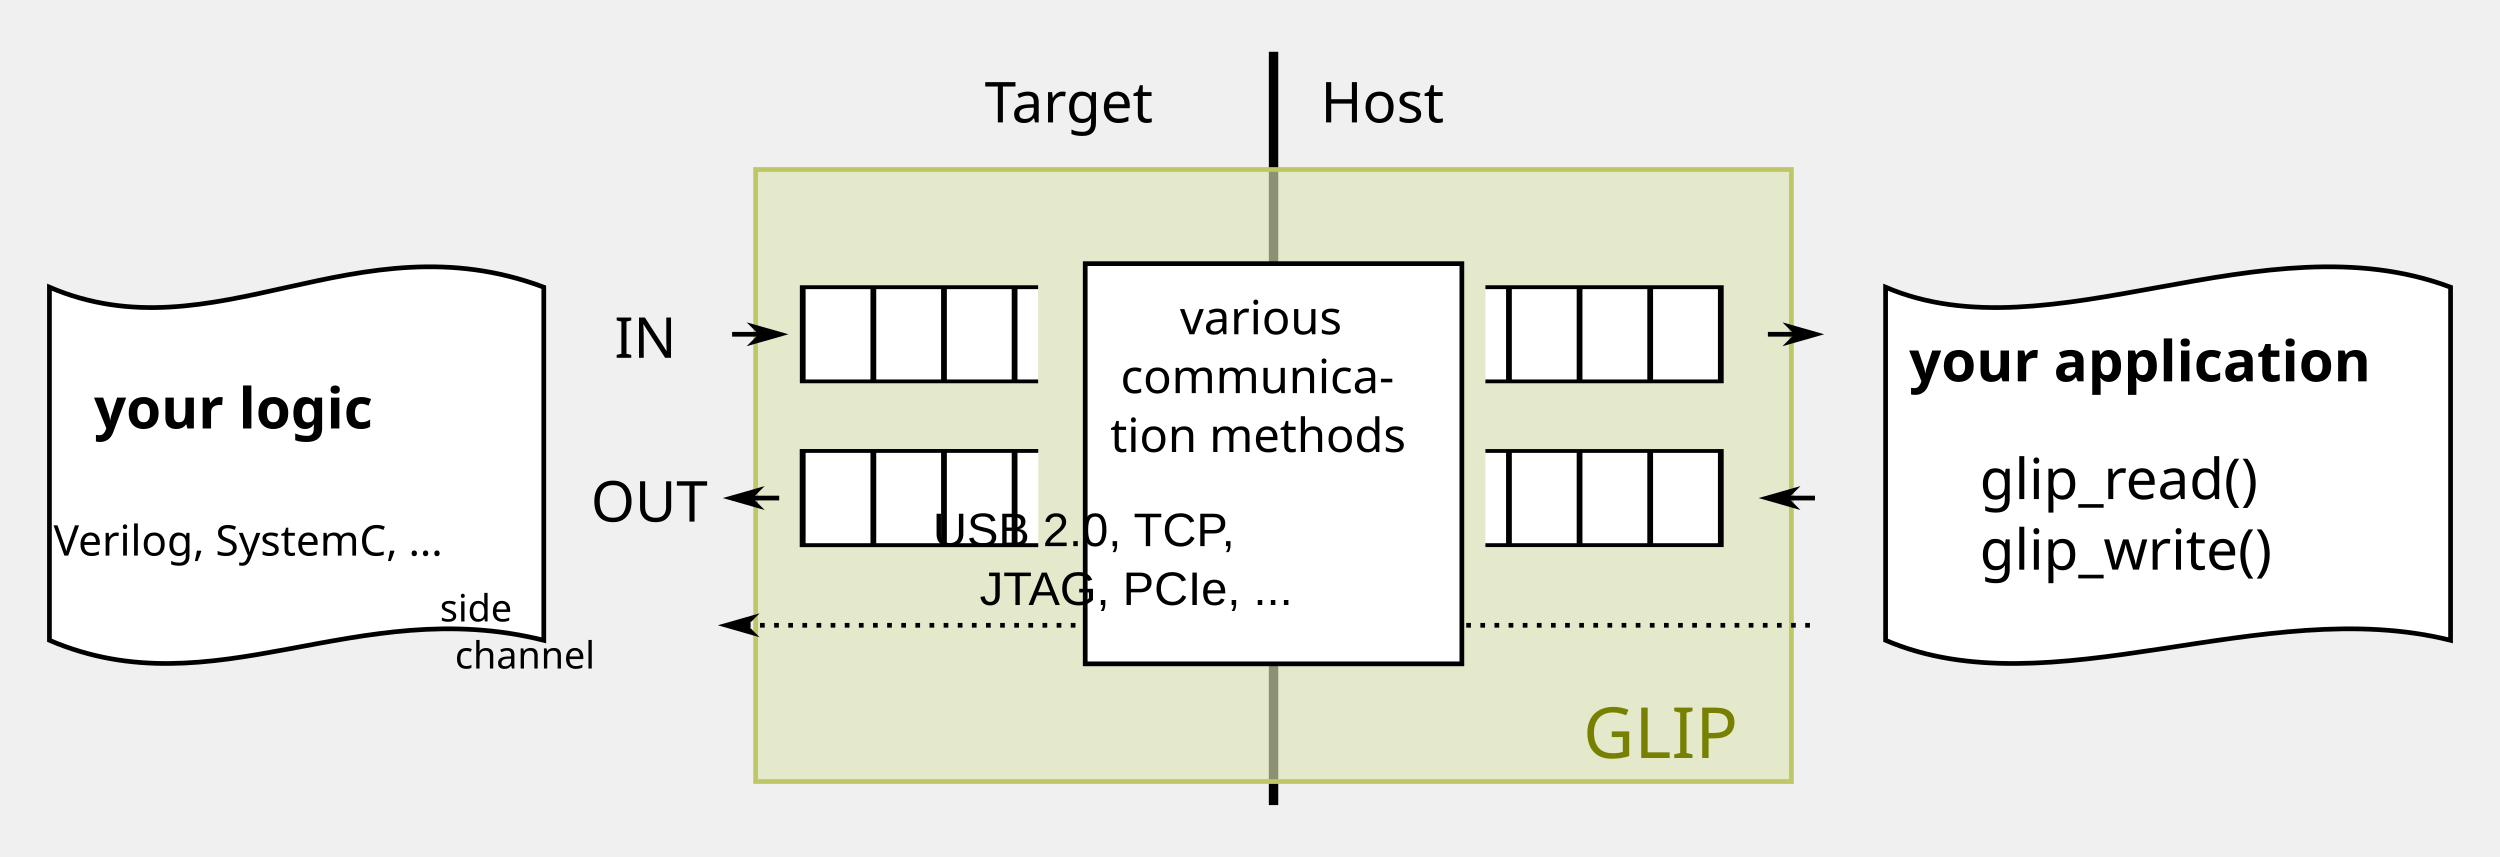
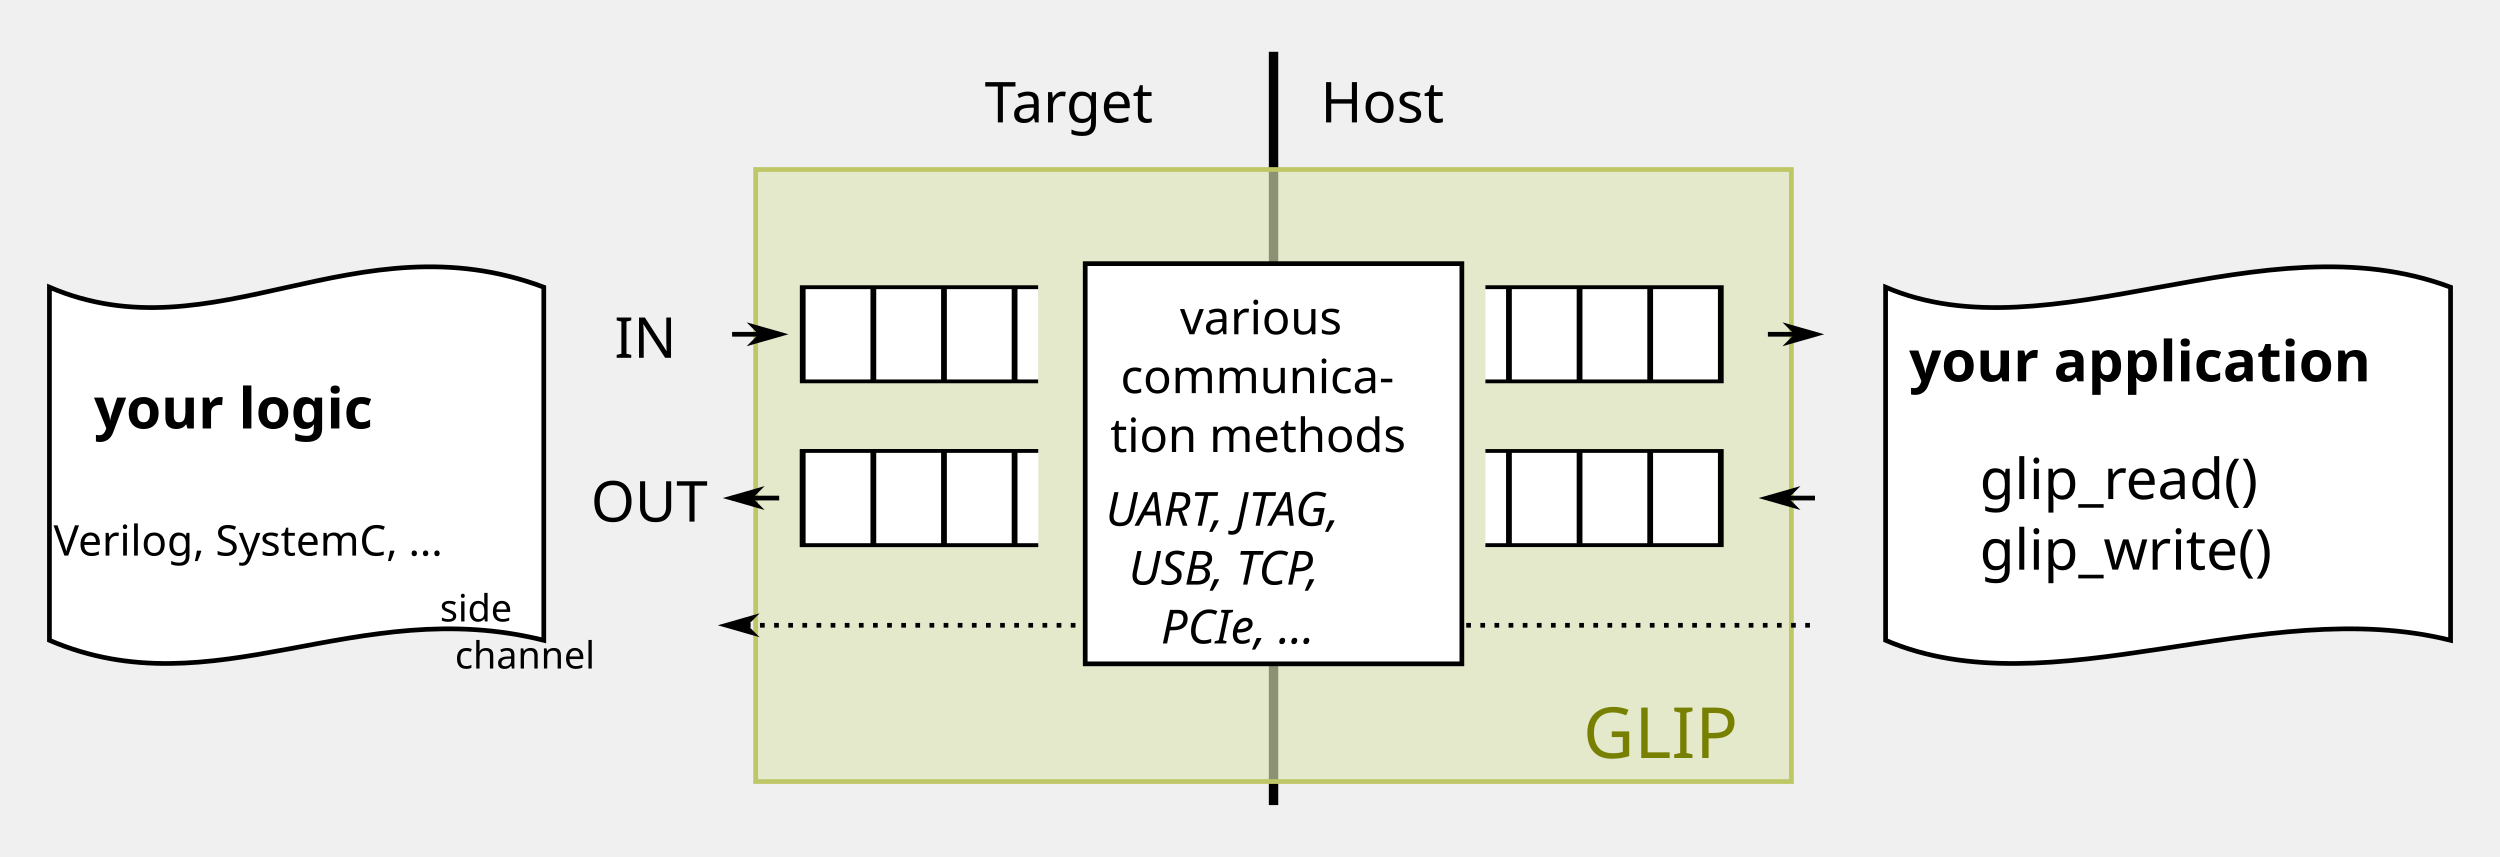
<svg xmlns="http://www.w3.org/2000/svg" version="1.2" width="531" height="182" id="svg2">
  <defs id="defs4">
    <marker refX="0" refY="0" orient="auto" id="Arrow1Mend" style="overflow:visible">
      <path d="M 0,0 5,-5 -12.5,0 5,5 0,0 z" transform="matrix(-0.4,0,0,-0.4,-4,0)" id="path3890" style="fill-rule:evenodd;stroke:#000000;stroke-width:1pt" />
    </marker>
  </defs>
  <g transform="translate(15.5,-296.3622)" id="layer1">
    <path d="m 255,307.362 0,160" id="path4411" style="fill:none;stroke:#000000;stroke-width:2;stroke-linecap:butt;stroke-linejoin:miter;stroke-miterlimit:4;stroke-opacity:1;stroke-dasharray:none" />
    <path d="m -5,357.362 c 35,15 65,-15 105,0 l 0,75 c -40,-10 -70,15 -105,0 z" id="path4401" style="fill:#ffffff;fill-opacity:1;stroke:#000000;stroke-width:1;stroke-miterlimit:4;stroke-opacity:1" />
    <rect width="220" height="130" x="145" y="332.362" id="rect4321" style="fill:#dfe6b8;fill-opacity:0.63;stroke:#bec665;stroke-width:1;stroke-miterlimit:4;stroke-opacity:1;stroke-dasharray:none" />
    <path d="m 385,357.362 c 35,15 80,-15 120,0 l 0,75 c -40,-10 -85,15 -120,0 z" id="rect3098" style="fill:#ffffff;fill-opacity:1;stroke:#000000;stroke-width:1;stroke-miterlimit:4;stroke-opacity:1" />
    <text x="115" y="372.362" id="text3024" xml:space="preserve" style="font-size:12px;font-style:normal;font-weight:normal;line-height:125%;letter-spacing:0px;word-spacing:0px;fill:#000000;fill-opacity:1;stroke:none;font-family:Sans">
      <tspan x="115" y="372.362" id="tspan3026">IN</tspan>
    </text>
    <text x="110" y="407.148" id="text3028" xml:space="preserve" style="font-size:12px;font-style:normal;font-weight:normal;line-height:125%;letter-spacing:0px;word-spacing:0px;fill:#000000;fill-opacity:1;stroke:none;font-family:Sans">
      <tspan x="110" y="407.148" id="tspan3030">OUT</tspan>
    </text>
    <g transform="matrix(1,0,0,0.6666671,-4.4000002e-5,122.4539)" id="g4416" style="fill:#ffffff;stroke-width:1.225;stroke-miterlimit:4;stroke-dasharray:none">
      <path d="m 170,352.362 0,30" id="path3040" style="fill:#ffffff;stroke:#000000;stroke-width:1.225;stroke-linecap:butt;stroke-linejoin:miter;stroke-miterlimit:4;stroke-opacity:1;stroke-dasharray:none" />
      <path d="m 185,352.362 0,30" id="path3042" style="fill:#ffffff;stroke:#000000;stroke-width:1.225;stroke-linecap:butt;stroke-linejoin:miter;stroke-miterlimit:4;stroke-opacity:1;stroke-dasharray:none" />
      <path d="m 200,352.362 0,30" id="path3044" style="fill:#ffffff;stroke:#000000;stroke-width:1.225;stroke-linecap:butt;stroke-linejoin:miter;stroke-miterlimit:4;stroke-opacity:1;stroke-dasharray:none" />
      <g id="g4413" style="fill:#ffffff;stroke-width:1.225;stroke-miterlimit:4;stroke-dasharray:none">
        <path d="m 205,352.362 c -70.788,0 -31.667,0 -50,0 l 0,30 50,0" id="path3046" style="fill:#ffffff;stroke:#000000;stroke-width:1.225;stroke-linecap:butt;stroke-linejoin:miter;stroke-miterlimit:4;stroke-opacity:1;stroke-dasharray:none" />
      </g>
      <path d="m 170,352.362 0,30" id="path3048" style="fill:#ffffff;stroke:#000000;stroke-width:1.225;stroke-linecap:butt;stroke-linejoin:miter;stroke-miterlimit:4;stroke-opacity:1;stroke-dasharray:none" />
      <path d="m 185,352.362 0,30" id="path3050" style="fill:#ffffff;stroke:#000000;stroke-width:1.225;stroke-linecap:butt;stroke-linejoin:miter;stroke-miterlimit:4;stroke-opacity:1;stroke-dasharray:none" />
      <path d="m 200,352.362 0,30" id="path3052" style="fill:#ffffff;stroke:#000000;stroke-width:1.225;stroke-linecap:butt;stroke-linejoin:miter;stroke-miterlimit:4;stroke-opacity:1;stroke-dasharray:none" />
    </g>
    <text x="405" y="402.362" id="text4613" xml:space="preserve" style="font-size:12px;font-style:normal;font-weight:normal;line-height:125%;letter-spacing:0px;word-spacing:0px;fill:#000000;fill-opacity:1;stroke:none;font-family:Sans">
      <tspan x="405" y="402.362" id="tspan4615">
        <tspan x="405" y="402.362" id="tspan4617" style="font-variant:normal;font-stretch:normal;font-family:Courier 10 Pitch;-inkscape-font-specification:Courier 10 Pitch">glip_read()</tspan>
        <tspan x="484.406" y="402.362" dx="0" id="tspan4619" style="font-variant:normal;font-stretch:normal;font-family:Courier 10 Pitch;-inkscape-font-specification:Courier 10 Pitch" />
      </tspan>
      <tspan x="405" y="417.362" id="tspan4621">
        <tspan x="405" y="417.362" id="tspan4623" style="font-variant:normal;font-stretch:normal;font-family:Courier 10 Pitch;-inkscape-font-specification:Courier 10 Pitch">glip_write()</tspan>
      </tspan>
    </text>
    <path d="m 360,367.362 10,0" id="path3105" style="fill:none;stroke:#000000;stroke-width:1px;stroke-linecap:butt;stroke-linejoin:miter;stroke-opacity:1;marker-end:url(#Arrow1Mend)" />
    <path d="m 370,402.148 -10,0" id="path3107" style="fill:none;stroke:#000000;stroke-width:1px;stroke-linecap:butt;stroke-linejoin:miter;stroke-opacity:1;marker-end:url(#Arrow1Mend)" />
    <text x="390" y="377.362" id="text4323" xml:space="preserve" style="font-size:12px;font-style:normal;font-weight:normal;line-height:125%;letter-spacing:0px;word-spacing:0px;fill:#000000;fill-opacity:1;stroke:none;font-family:Sans">
      <tspan x="390" y="377.362" id="tspan4325" style="font-weight:bold;-inkscape-font-specification:Sans Bold">your application</tspan>
    </text>
    <text x="345" y="457.362" id="text4329" xml:space="preserve" style="font-size:12px;font-style:normal;font-weight:normal;text-align:center;line-height:125%;letter-spacing:0px;word-spacing:0px;text-anchor:middle;fill:#778000;fill-opacity:1;stroke:none;font-family:Sans">
      <tspan x="345" y="457.362" id="tspan4331" style="font-size:15px;text-align:center;text-anchor:middle;fill:#778000;fill-opacity:1">GLIP</tspan>
    </text>
    <text x="221.786" y="371.291" id="text4333" xml:space="preserve" style="font-size:12px;font-style:normal;font-weight:normal;line-height:125%;letter-spacing:0px;word-spacing:0px;fill:#000000;fill-opacity:1;stroke:none;font-family:Sans">
      <tspan x="221.786" y="371.291" id="tspan4337" />
    </text>
    <path d="m 140,367.362 10,0" id="path4365" style="fill:none;stroke:#000000;stroke-width:1px;stroke-linecap:butt;stroke-linejoin:miter;stroke-opacity:1;marker-end:url(#Arrow1Mend)" />
    <path d="m 150,402.148 -10,0" id="path4367" style="fill:none;stroke:#000000;stroke-width:1px;stroke-linecap:butt;stroke-linejoin:miter;stroke-opacity:1;marker-end:url(#Arrow1Mend)" />
    <text x="265" y="322.362" id="text4369" xml:space="preserve" style="font-size:12px;font-style:normal;font-weight:normal;line-height:125%;letter-spacing:0px;word-spacing:0px;fill:#000000;fill-opacity:1;stroke:none;font-family:Sans">
      <tspan x="265" y="322.362" id="tspan4371">Host</tspan>
    </text>
    <text x="245" y="322.362" id="text4373" xml:space="preserve" style="font-size:12px;font-style:normal;font-weight:normal;text-align:end;line-height:125%;letter-spacing:0px;word-spacing:0px;text-anchor:end;fill:#000000;fill-opacity:1;stroke:none;font-family:Sans">
      <tspan x="245" y="322.362" id="tspan4377">Target</tspan>
    </text>
    <text x="45" y="387.362" id="text4381" xml:space="preserve" style="font-size:12px;font-style:normal;font-weight:normal;text-align:center;line-height:125%;letter-spacing:0px;word-spacing:0px;text-anchor:middle;fill:#000000;fill-opacity:1;stroke:none;font-family:Sans">
      <tspan x="45" y="387.362" id="tspan4403" style="font-weight:bold;-inkscape-font-specification:Sans Bold">your logic</tspan>
      <tspan x="45" y="402.362" id="tspan4409" />
      <tspan x="45" y="414.372" id="tspan4407" style="font-size:9px;text-align:center;text-anchor:middle">Verilog, SystemC, ...</tspan>
    </text>
    <g transform="matrix(1,0,0,0.6666671,-4.4000002e-5,157.2396)" id="g4480" style="fill:#ffffff;stroke-width:1.225;stroke-miterlimit:4;stroke-dasharray:none">
      <path d="m 170,352.362 0,30" id="path4482" style="fill:#ffffff;stroke:#000000;stroke-width:1.225;stroke-linecap:butt;stroke-linejoin:miter;stroke-miterlimit:4;stroke-opacity:1;stroke-dasharray:none" />
      <path d="m 185,352.362 0,30" id="path4484" style="fill:#ffffff;stroke:#000000;stroke-width:1.225;stroke-linecap:butt;stroke-linejoin:miter;stroke-miterlimit:4;stroke-opacity:1;stroke-dasharray:none" />
      <path d="m 200,352.362 0,30" id="path4486" style="fill:#ffffff;stroke:#000000;stroke-width:1.225;stroke-linecap:butt;stroke-linejoin:miter;stroke-miterlimit:4;stroke-opacity:1;stroke-dasharray:none" />
      <g id="g4488" style="fill:#ffffff;stroke-width:1.225;stroke-miterlimit:4;stroke-dasharray:none">
        <path d="m 205,352.362 c -70.788,0 -31.667,0 -50,0 l 0,30 50,0" id="path4490" style="fill:#ffffff;stroke:#000000;stroke-width:1.225;stroke-linecap:butt;stroke-linejoin:miter;stroke-miterlimit:4;stroke-opacity:1;stroke-dasharray:none" />
      </g>
      <path d="m 170,352.362 0,30" id="path4492" style="fill:#ffffff;stroke:#000000;stroke-width:1.225;stroke-linecap:butt;stroke-linejoin:miter;stroke-miterlimit:4;stroke-opacity:1;stroke-dasharray:none" />
      <path d="m 185,352.362 0,30" id="path4494" style="fill:#ffffff;stroke:#000000;stroke-width:1.225;stroke-linecap:butt;stroke-linejoin:miter;stroke-miterlimit:4;stroke-opacity:1;stroke-dasharray:none" />
      <path d="m 200,352.362 0,30" id="path4496" style="fill:#ffffff;stroke:#000000;stroke-width:1.225;stroke-linecap:butt;stroke-linejoin:miter;stroke-miterlimit:4;stroke-opacity:1;stroke-dasharray:none" />
    </g>
    <g transform="matrix(1,0,0,0.6666671,-4.4000002e-5,157.2396)" id="g4516" style="fill:#ffffff;stroke-width:1.225;stroke-miterlimit:4;stroke-dasharray:none">
      <path d="m 170,352.362 0,30" id="path4518" style="fill:#ffffff;stroke:#000000;stroke-width:1.225;stroke-linecap:butt;stroke-linejoin:miter;stroke-miterlimit:4;stroke-opacity:1;stroke-dasharray:none" />
      <path d="m 185,352.362 0,30" id="path4520" style="fill:#ffffff;stroke:#000000;stroke-width:1.225;stroke-linecap:butt;stroke-linejoin:miter;stroke-miterlimit:4;stroke-opacity:1;stroke-dasharray:none" />
      <path d="m 200,352.362 0,30" id="path4522" style="fill:#ffffff;stroke:#000000;stroke-width:1.225;stroke-linecap:butt;stroke-linejoin:miter;stroke-miterlimit:4;stroke-opacity:1;stroke-dasharray:none" />
      <g id="g4524" style="fill:#ffffff;stroke-width:1.225;stroke-miterlimit:4;stroke-dasharray:none">
        <path d="m 205,352.362 c -70.788,0 -31.667,0 -50,0 l 0,30 50,0" id="path4526" style="fill:#ffffff;stroke:#000000;stroke-width:1.225;stroke-linecap:butt;stroke-linejoin:miter;stroke-miterlimit:4;stroke-opacity:1;stroke-dasharray:none" />
      </g>
      <path d="m 170,352.362 0,30" id="path4528" style="fill:#ffffff;stroke:#000000;stroke-width:1.225;stroke-linecap:butt;stroke-linejoin:miter;stroke-miterlimit:4;stroke-opacity:1;stroke-dasharray:none" />
      <path d="m 185,352.362 0,30" id="path4530" style="fill:#ffffff;stroke:#000000;stroke-width:1.225;stroke-linecap:butt;stroke-linejoin:miter;stroke-miterlimit:4;stroke-opacity:1;stroke-dasharray:none" />
      <path d="m 200,352.362 0,30" id="path4532" style="fill:#ffffff;stroke:#000000;stroke-width:1.225;stroke-linecap:butt;stroke-linejoin:miter;stroke-miterlimit:4;stroke-opacity:1;stroke-dasharray:none" />
    </g>
    <g transform="matrix(-1,0,0,-0.6666671,505,612.2705)" id="g4534" style="fill:#ffffff;stroke-width:1.225;stroke-miterlimit:4;stroke-dasharray:none">
      <path d="m 170,352.362 0,30" id="path4536" style="fill:#ffffff;stroke:#000000;stroke-width:1.225;stroke-linecap:butt;stroke-linejoin:miter;stroke-miterlimit:4;stroke-opacity:1;stroke-dasharray:none" />
      <path d="m 185,352.362 0,30" id="path4538" style="fill:#ffffff;stroke:#000000;stroke-width:1.225;stroke-linecap:butt;stroke-linejoin:miter;stroke-miterlimit:4;stroke-opacity:1;stroke-dasharray:none" />
      <path d="m 200,352.362 0,30" id="path4540" style="fill:#ffffff;stroke:#000000;stroke-width:1.225;stroke-linecap:butt;stroke-linejoin:miter;stroke-miterlimit:4;stroke-opacity:1;stroke-dasharray:none" />
      <g id="g4542" style="fill:#ffffff;stroke-width:1.225;stroke-miterlimit:4;stroke-dasharray:none">
        <path d="m 205,352.362 c -70.788,0 -31.667,0 -50,0 l 0,30 50,0" id="path4544" style="fill:#ffffff;stroke:#000000;stroke-width:1.225;stroke-linecap:butt;stroke-linejoin:miter;stroke-miterlimit:4;stroke-opacity:1;stroke-dasharray:none" />
      </g>
      <path d="m 170,352.362 0,30" id="path4546" style="fill:#ffffff;stroke:#000000;stroke-width:1.225;stroke-linecap:butt;stroke-linejoin:miter;stroke-miterlimit:4;stroke-opacity:1;stroke-dasharray:none" />
      <path d="m 185,352.362 0,30" id="path4548" style="fill:#ffffff;stroke:#000000;stroke-width:1.225;stroke-linecap:butt;stroke-linejoin:miter;stroke-miterlimit:4;stroke-opacity:1;stroke-dasharray:none" />
      <path d="m 200,352.362 0,30" id="path4550" style="fill:#ffffff;stroke:#000000;stroke-width:1.225;stroke-linecap:butt;stroke-linejoin:miter;stroke-miterlimit:4;stroke-opacity:1;stroke-dasharray:none" />
    </g>
    <g transform="matrix(-1,0,0,-0.6666671,505,647.0562)" id="g4552" style="fill:#ffffff;stroke-width:1.225;stroke-miterlimit:4;stroke-dasharray:none">
      <path d="m 170,352.362 0,30" id="path4554" style="fill:#ffffff;stroke:#000000;stroke-width:1.225;stroke-linecap:butt;stroke-linejoin:miter;stroke-miterlimit:4;stroke-opacity:1;stroke-dasharray:none" />
      <path d="m 185,352.362 0,30" id="path4556" style="fill:#ffffff;stroke:#000000;stroke-width:1.225;stroke-linecap:butt;stroke-linejoin:miter;stroke-miterlimit:4;stroke-opacity:1;stroke-dasharray:none" />
      <path d="m 200,352.362 0,30" id="path4558" style="fill:#ffffff;stroke:#000000;stroke-width:1.225;stroke-linecap:butt;stroke-linejoin:miter;stroke-miterlimit:4;stroke-opacity:1;stroke-dasharray:none" />
      <g id="g4560" style="fill:#ffffff;stroke-width:1.225;stroke-miterlimit:4;stroke-dasharray:none">
        <path d="m 205,352.362 c -70.788,0 -31.667,0 -50,0 l 0,30 50,0" id="path4562" style="fill:#ffffff;stroke:#000000;stroke-width:1.225;stroke-linecap:butt;stroke-linejoin:miter;stroke-miterlimit:4;stroke-opacity:1;stroke-dasharray:none" />
      </g>
      <path d="m 170,352.362 0,30" id="path4564" style="fill:#ffffff;stroke:#000000;stroke-width:1.225;stroke-linecap:butt;stroke-linejoin:miter;stroke-miterlimit:4;stroke-opacity:1;stroke-dasharray:none" />
      <path d="m 185,352.362 0,30" id="path4566" style="fill:#ffffff;stroke:#000000;stroke-width:1.225;stroke-linecap:butt;stroke-linejoin:miter;stroke-miterlimit:4;stroke-opacity:1;stroke-dasharray:none" />
      <path d="m 200,352.362 0,30" id="path4568" style="fill:#ffffff;stroke:#000000;stroke-width:1.225;stroke-linecap:butt;stroke-linejoin:miter;stroke-miterlimit:4;stroke-opacity:1;stroke-dasharray:none" />
    </g>
    <path d="m 368.929,429.172 -230,0" id="path3219" style="fill:none;stroke:#000000;stroke-width:1;stroke-linecap:butt;stroke-linejoin:miter;stroke-miterlimit:4;stroke-opacity:1;stroke-dasharray:1, 2;stroke-dashoffset:0;marker-end:url(#Arrow1Mend)" />
    <rect width="80" height="85" x="215" y="352.362" id="rect4327" style="fill:#ffffff;stroke:#000000;stroke-width:1;stroke-miterlimit:4;stroke-opacity:1;stroke-dasharray:none" />
    <text x="202.156" y="367.362" id="text4599" xml:space="preserve" style="font-size:12px;font-style:normal;font-weight:normal;text-align:center;line-height:125%;letter-spacing:0px;word-spacing:0px;text-anchor:middle;fill:#000000;fill-opacity:1;stroke:none;font-family:Sans">
      <tspan x="235.117" y="367.362" id="tspan4601" style="text-align:start;text-anchor:start">
        <tspan x="235.117" y="367.362" id="tspan4603" style="font-size:10px;text-align:start;text-anchor:start">various </tspan>
      </tspan>
      <tspan x="222.51" y="379.862" id="tspan4605" style="text-align:start;text-anchor:start">
        <tspan x="222.51" y="379.862" id="tspan4607" style="font-size:10px;text-align:start;text-anchor:start">communica-</tspan>
      </tspan>
      <tspan x="220.332" y="392.362" id="tspan4609" style="text-align:start;text-anchor:start">
        <tspan x="220.332" y="392.362" id="tspan4611" style="font-size:10px;text-align:start;text-anchor:start">tion methods</tspan>
      </tspan>
    </text>
    <text x="312.5" y="422.362" id="text4589" xml:space="preserve" style="font-size:12px;font-style:normal;font-weight:normal;line-height:125%;letter-spacing:0px;word-spacing:0px;fill:#000000;fill-opacity:1;stroke:none;font-family:Sans">
      <tspan x="0" y="0" id="tspan4595" style="text-align:center;text-anchor:middle">
        <tspan x="248.727" y="422.362" id="tspan4593" style="font-size:8px;text-align:center;text-anchor:middle" />
      </tspan>
    </text>
    <text x="122" y="428.362" id="text4177" xml:space="preserve" style="font-size:40px;font-style:normal;font-weight:normal;line-height:125%;letter-spacing:0px;word-spacing:0px;fill:#000000;fill-opacity:1;stroke:none;font-family:Sans">
      <tspan x="122" y="428.362" id="tspan4179" style="font-size:8px;text-align:center;text-anchor:middle">side</tspan>
      <tspan x="122" y="438.362" id="tspan4181" style="font-size:8px;text-align:center;text-anchor:middle">channel</tspan>
    </text>
    <flowRoot transform="translate(-28.87598,196.3257)" id="flowRoot4191" xml:space="preserve" style="font-size:40px;font-style:normal;font-weight:normal;line-height:125%;letter-spacing:0px;word-spacing:0px;fill:#000000;fill-opacity:1;stroke:none;font-family:Sans">
      <flowRegion id="flowRegion4193">
        <rect width="60.013" height="32.965" x="252.143" y="208.071" id="rect4195" />
      </flowRegion>
      <flowPara id="flowPara4197" style="font-size:8px;text-align:center;text-anchor:middle" />
    </flowRoot>
-     <text x="253.613" y="412.362" id="text3089" xml:space="preserve" style="font-size:40px;font-style:normal;font-variant:normal;font-weight:normal;font-stretch:normal;text-align:center;line-height:125%;letter-spacing:0px;word-spacing:0px;text-anchor:middle;fill:#000000;fill-opacity:1;stroke:none;font-family:Arial;-inkscape-font-specification:Arial">
-       <tspan x="255" y="412.362" id="tspan3091" style="font-size:10px">USB 2.0, TCP, </tspan>
-       <tspan x="253.613" y="424.862" id="tspan3093" style="font-size:10px">JTAG, PCIe, ...</tspan>
+     <text xml:space="preserve" style="font-style:normal;font-weight:normal;font-size:12.5px;line-height:125%;font-family:sans-serif;letter-spacing:0px;word-spacing:0px;fill:#000000;fill-opacity:1;stroke:none;stroke-width:1px;stroke-linecap:butt;stroke-linejoin:miter;stroke-opacity:1" x="255.518" y="408.035" id="text4245">
+       <tspan id="tspan4247" x="255.518" y="408.035" style="font-size:10px;text-align:center;text-anchor:middle;-inkscape-font-specification:'Sans Italic';font-family:Sans;font-weight:normal;font-style:italic;font-stretch:normal;font-variant:normal">UART, JTAG,</tspan>
+       <tspan x="257.109" y="420.535" id="tspan4249" style="font-size:10px;text-align:center;text-anchor:middle;-inkscape-font-specification:'Sans Italic';font-family:Sans;font-weight:normal;font-style:italic;font-stretch:normal;font-variant:normal">USB, TCP, </tspan>
+       <tspan x="255.518" y="433.035" style="font-size:10px;text-align:center;text-anchor:middle;-inkscape-font-specification:'Sans Italic';font-family:Sans;font-weight:normal;font-style:italic;font-stretch:normal;font-variant:normal" id="tspan4255">PCIe, ...</tspan>
    </text>
  </g>
</svg>
